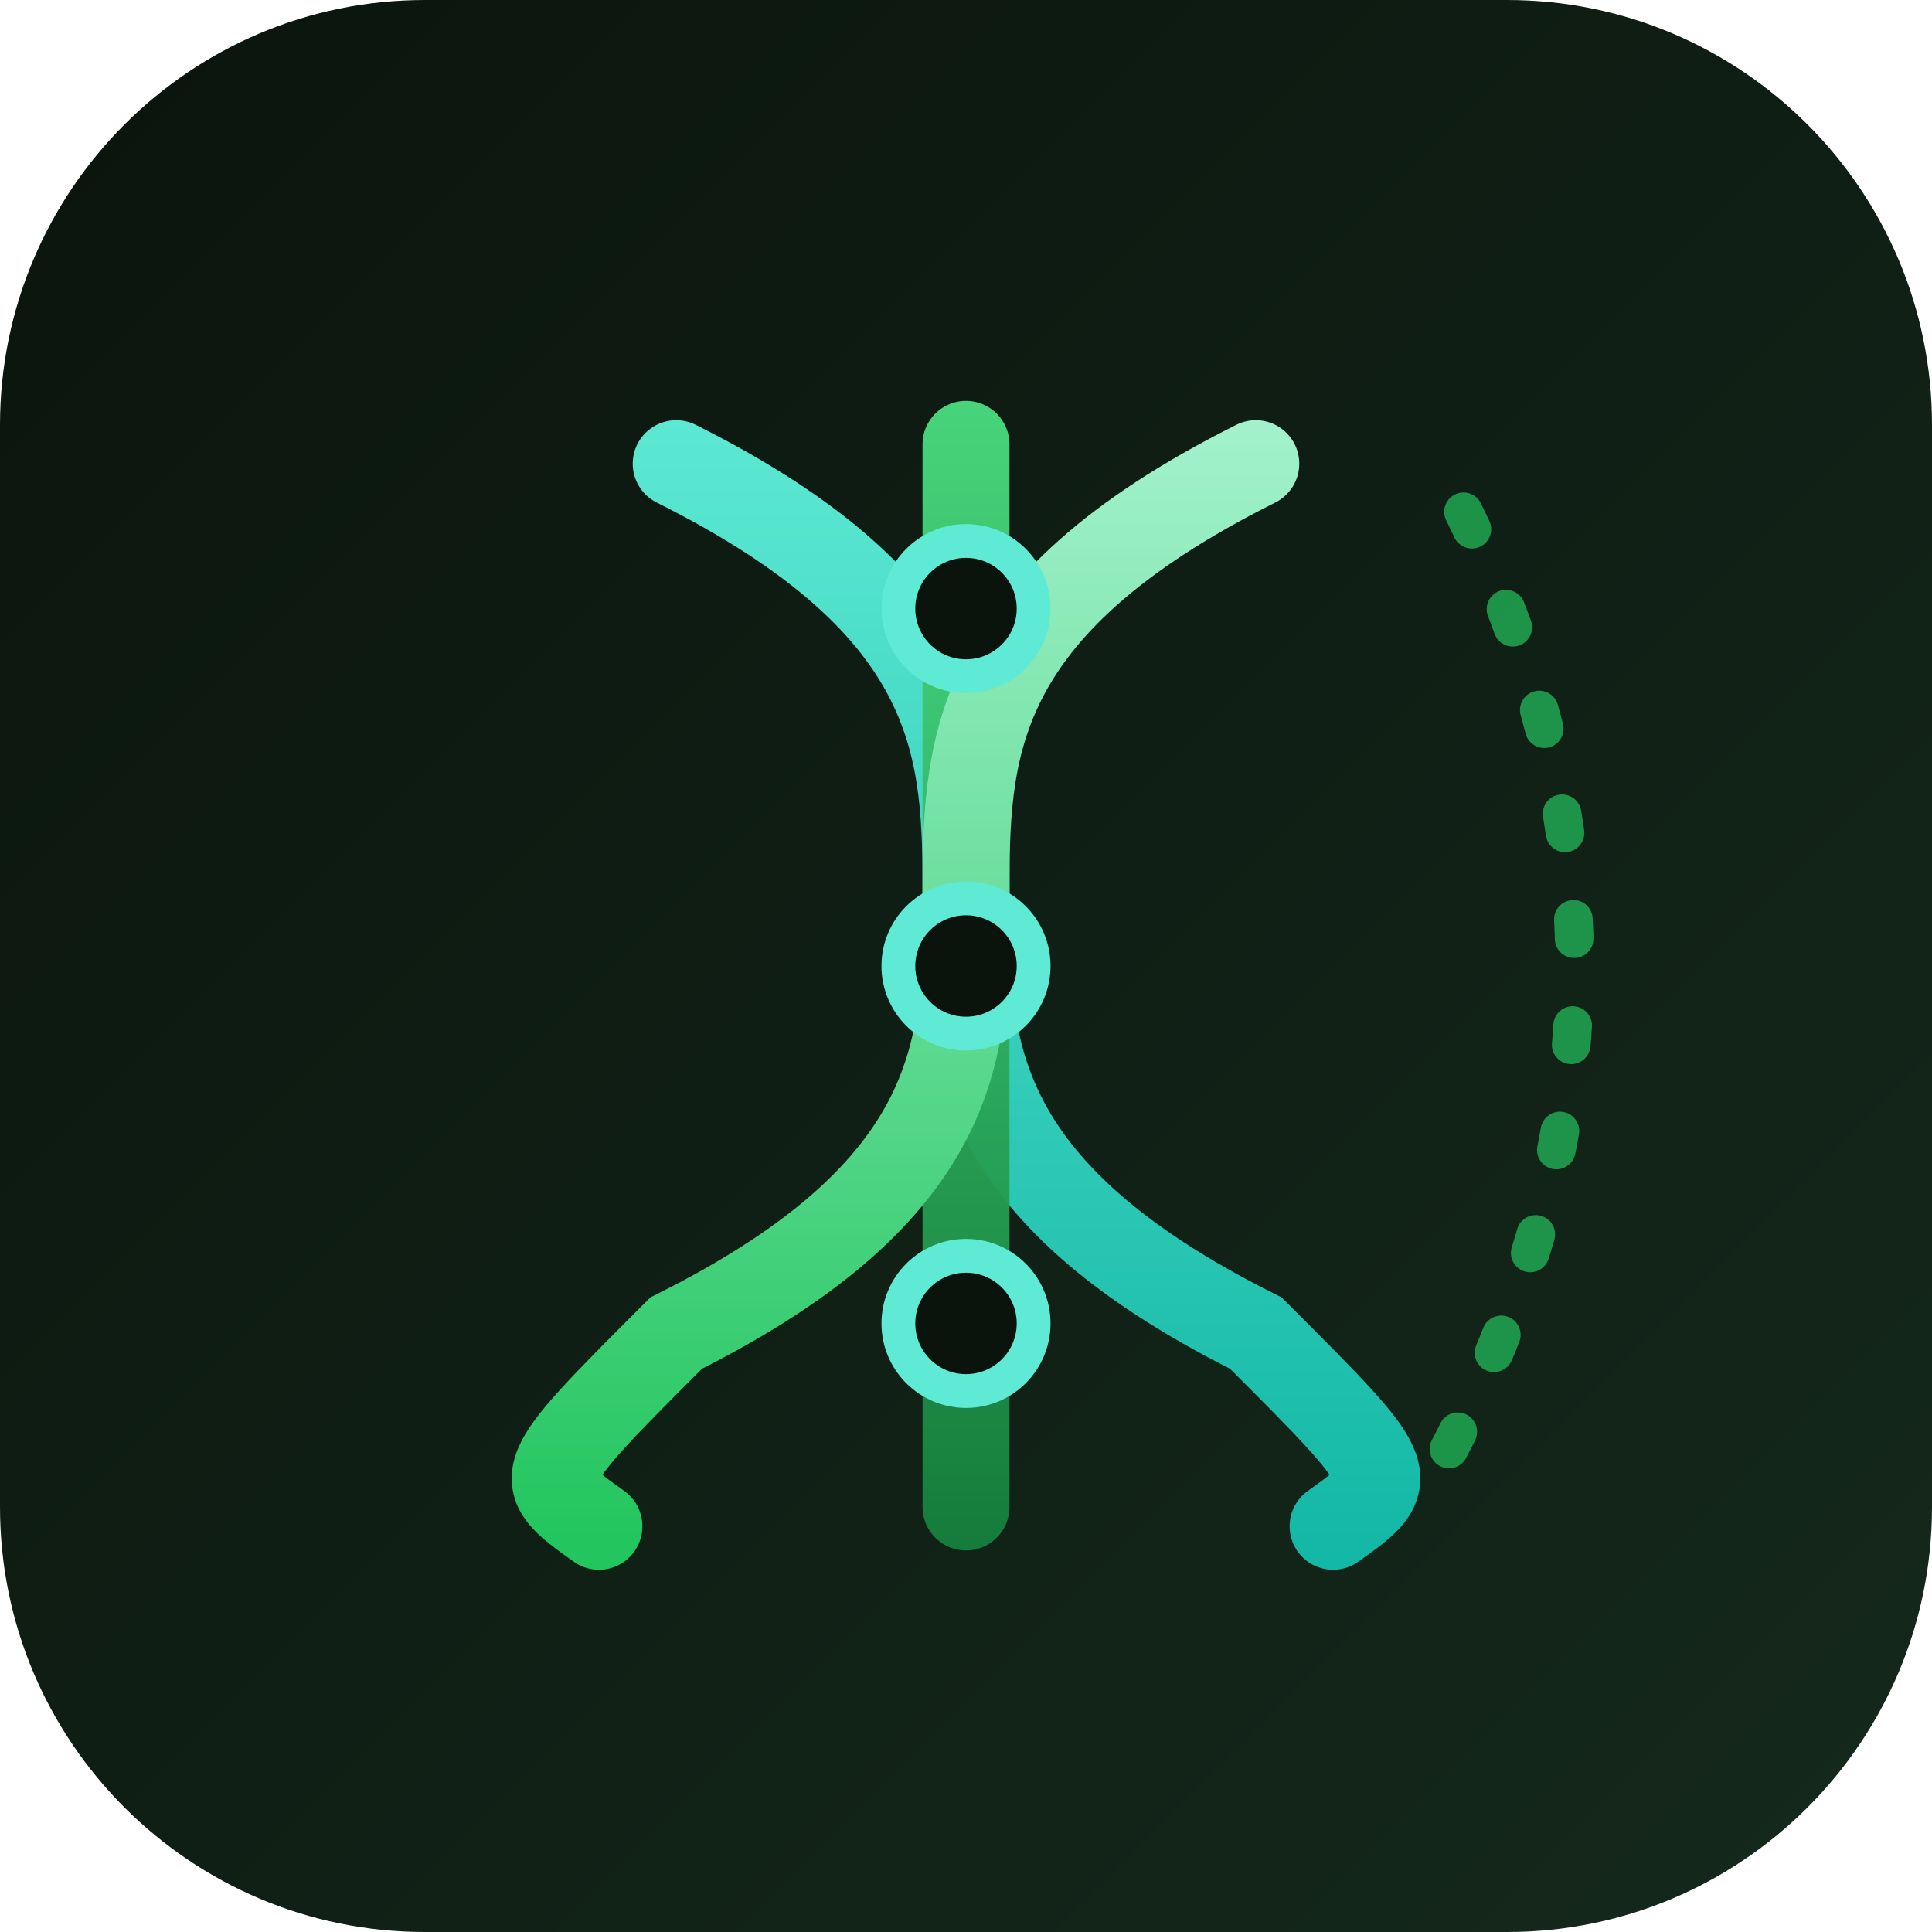
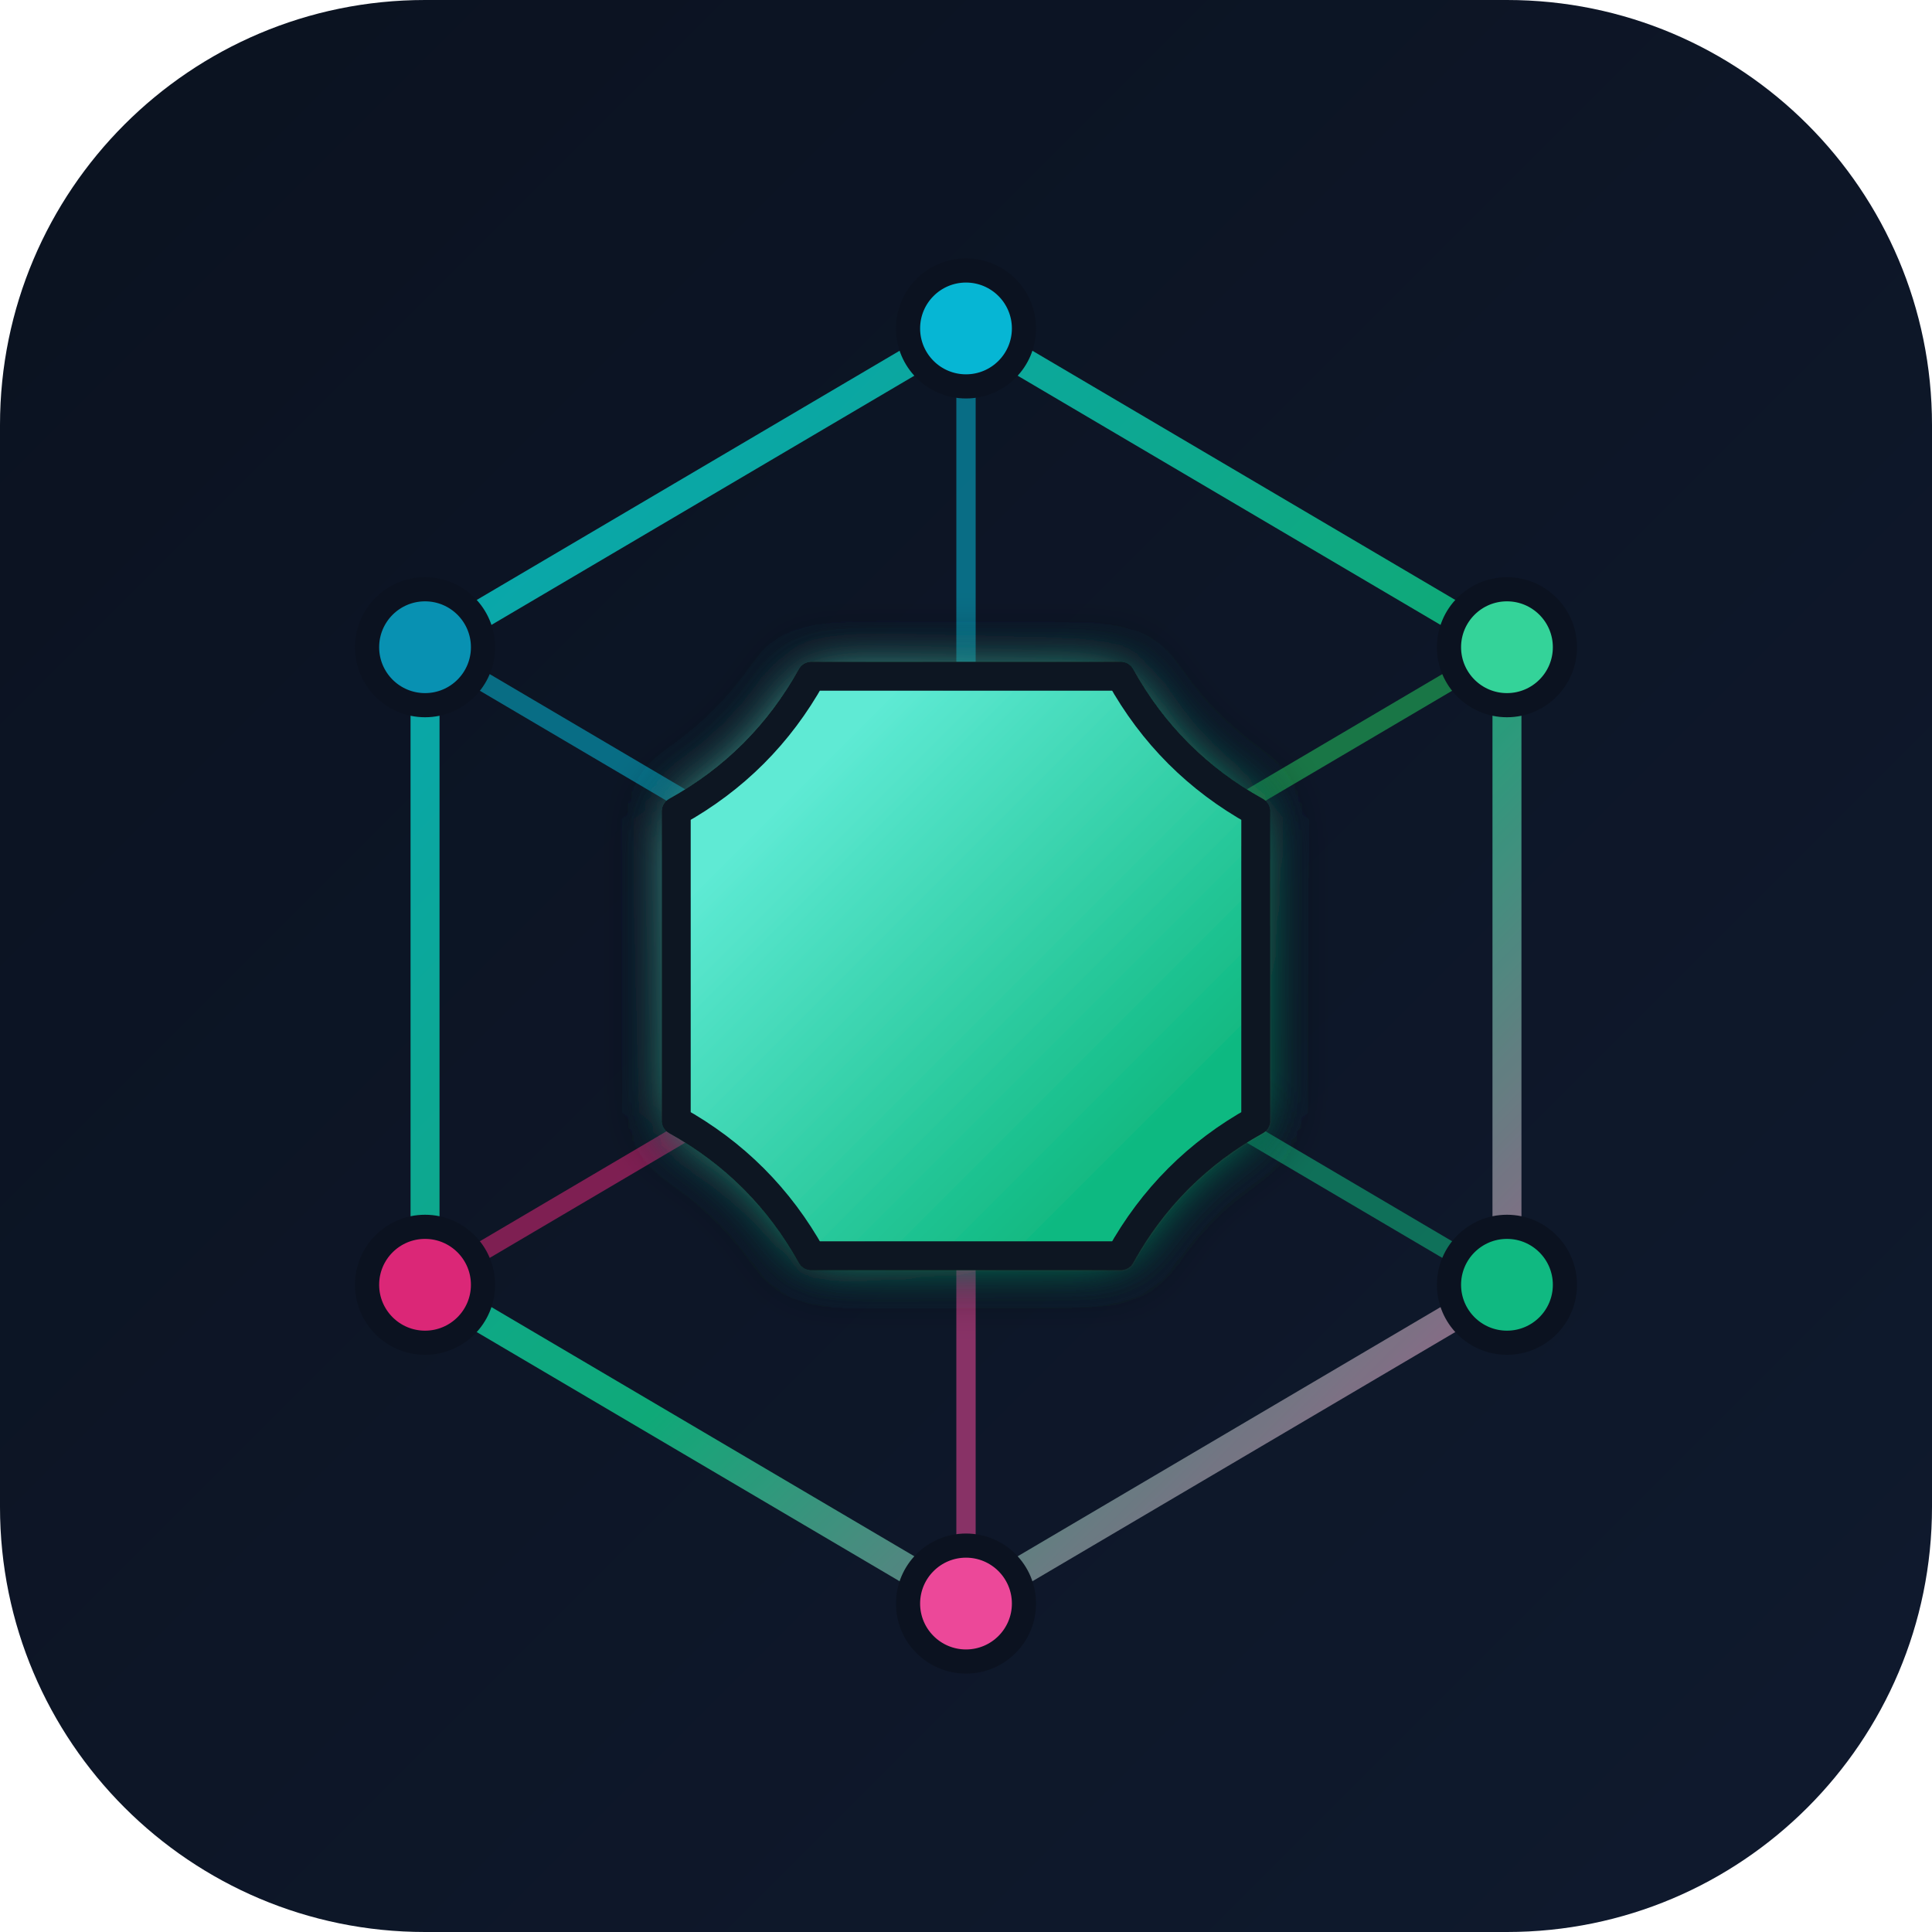
- <svg xmlns="http://www.w3.org/2000/svg" width="200" height="200" viewBox="0 0 200 200" fill="none" role="img" aria-label="Sklent">
+ <svg xmlns="http://www.w3.org/2000/svg" width="200" height="200" viewBox="0 0 200 200" fill="none" role="img" aria-label="Sklent - Agent Bootstrap">
  <defs>
-     <linearGradient id="bk-bg" x1="0" y1="0" x2="200" y2="200" gradientUnits="userSpaceOnUse">
-       <stop offset="0" stop-color="#0a140d" />
-       <stop offset="1" stop-color="#15291c" />
+     <linearGradient id="grad-primary" x1="30" y1="30" x2="170" y2="170" gradientUnits="userSpaceOnUse">
+       <stop offset="0%" stop-color="#06b6d4" />
+       <stop offset="55%" stop-color="#10b981" />
+       <stop offset="100%" stop-color="#ec4899" />
    </linearGradient>
-     <linearGradient id="bk-a" x1="100" y1="40" x2="100" y2="160" gradientUnits="userSpaceOnUse">
-       <stop offset="0" stop-color="#5eead4" />
-       <stop offset="1" stop-color="#14b8a6" />
+     <linearGradient id="grad-bg" x1="0" y1="0" x2="200" y2="200" gradientUnits="userSpaceOnUse">
+       <stop offset="0%" stop-color="#0b1220" />
+       <stop offset="100%" stop-color="#0f1a2e" />
    </linearGradient>
-     <linearGradient id="bk-b" x1="100" y1="40" x2="100" y2="160" gradientUnits="userSpaceOnUse">
-       <stop offset="0" stop-color="#4ade80" />
-       <stop offset="1" stop-color="#15803d" />
+     <linearGradient id="grad-core" x1="82" y1="82" x2="118" y2="118" gradientUnits="userSpaceOnUse">
+       <stop offset="0%" stop-color="#5eead4" />
+       <stop offset="100%" stop-color="#10b981" />
    </linearGradient>
-     <linearGradient id="bk-c" x1="100" y1="40" x2="100" y2="160" gradientUnits="userSpaceOnUse">
-       <stop offset="0" stop-color="#a7f3d0" />
-       <stop offset="1" stop-color="#22c55e" />
-     </linearGradient>
+     <filter id="soft-glow" x="-60%" y="-60%" width="220%" height="220%">
+       <feGaussianBlur stdDeviation="3" result="b" />
+       <feMerge>
+         <feMergeNode in="b" />
+         <feMergeNode in="SourceGraphic" />
+       </feMerge>
+     </filter>
  </defs>
-   <rect x="0" y="0" width="200" height="200" rx="44" fill="url(#bk-bg)" />
-   <g fill="none" stroke-width="9" stroke-linecap="round">
-     <path d="M70 48 C 130 78, 70 108, 130 138 C 145 153, 145 153, 138 158" stroke="url(#bk-a)" />
-     <path d="M100 46 C 100 86, 100 116, 100 156" stroke="url(#bk-b)" opacity="0.95" />
-     <path d="M130 48 C 70 78, 130 108, 70 138 C 55 153, 55 153, 62 158" stroke="url(#bk-c)" />
+   <rect width="200" height="200" rx="44" fill="url(#grad-bg)" />
+   <path d="M100 34 L156 67 L156 133 L100 166 L44 133 L44 67 Z" fill="none" stroke="url(#grad-primary)" stroke-width="3" stroke-linejoin="round" opacity="0.9" />
+   <g stroke-width="2" stroke-linecap="round" opacity="0.55">
+     <line x1="100" y1="100" x2="100" y2="34" stroke="#06b6d4" />
+     <line x1="100" y1="100" x2="156" y2="67" stroke="#22c55e" />
+     <line x1="100" y1="100" x2="156" y2="133" stroke="#10b981" />
+     <line x1="100" y1="100" x2="100" y2="166" stroke="#ec4899" />
+     <line x1="100" y1="100" x2="44" y2="133" stroke="#db2777" />
+     <line x1="100" y1="100" x2="44" y2="67" stroke="#06b6d4" />
  </g>
-   <g fill="#0a140d" stroke="#5eead4" stroke-width="3.5">
-     <circle cx="100" cy="63" r="7" />
-     <circle cx="100" cy="100" r="7" />
-     <circle cx="100" cy="137" r="7" />
+   <g stroke="#0b1220" stroke-width="2.5">
+     <circle cx="100" cy="34" r="6" fill="#06b6d4" />
+     <circle cx="156" cy="67" r="6" fill="#34d399" />
+     <circle cx="156" cy="133" r="6" fill="#10b981" />
+     <circle cx="100" cy="166" r="6" fill="#ec4899" />
+     <circle cx="44" cy="133" r="6" fill="#db2777" />
+     <circle cx="44" cy="67" r="6" fill="#0891b2" />
  </g>
-   <path d="M150 150 q 26 -50 0 -100" fill="none" stroke="#22c55e" stroke-width="4" stroke-linecap="round" stroke-dasharray="2 9" opacity="0.7" />
+   <path d="M 84 70            L 116 70            Q 121 79 130 84            L 130 116            Q 121 121 116 130            L 84 130            Q 79 121 70 116            L 70 84            Q 79 79 84 70 Z" fill="url(#grad-core)" stroke="#0b1220" stroke-width="3" stroke-linejoin="round" filter="url(#soft-glow)" />
</svg>
